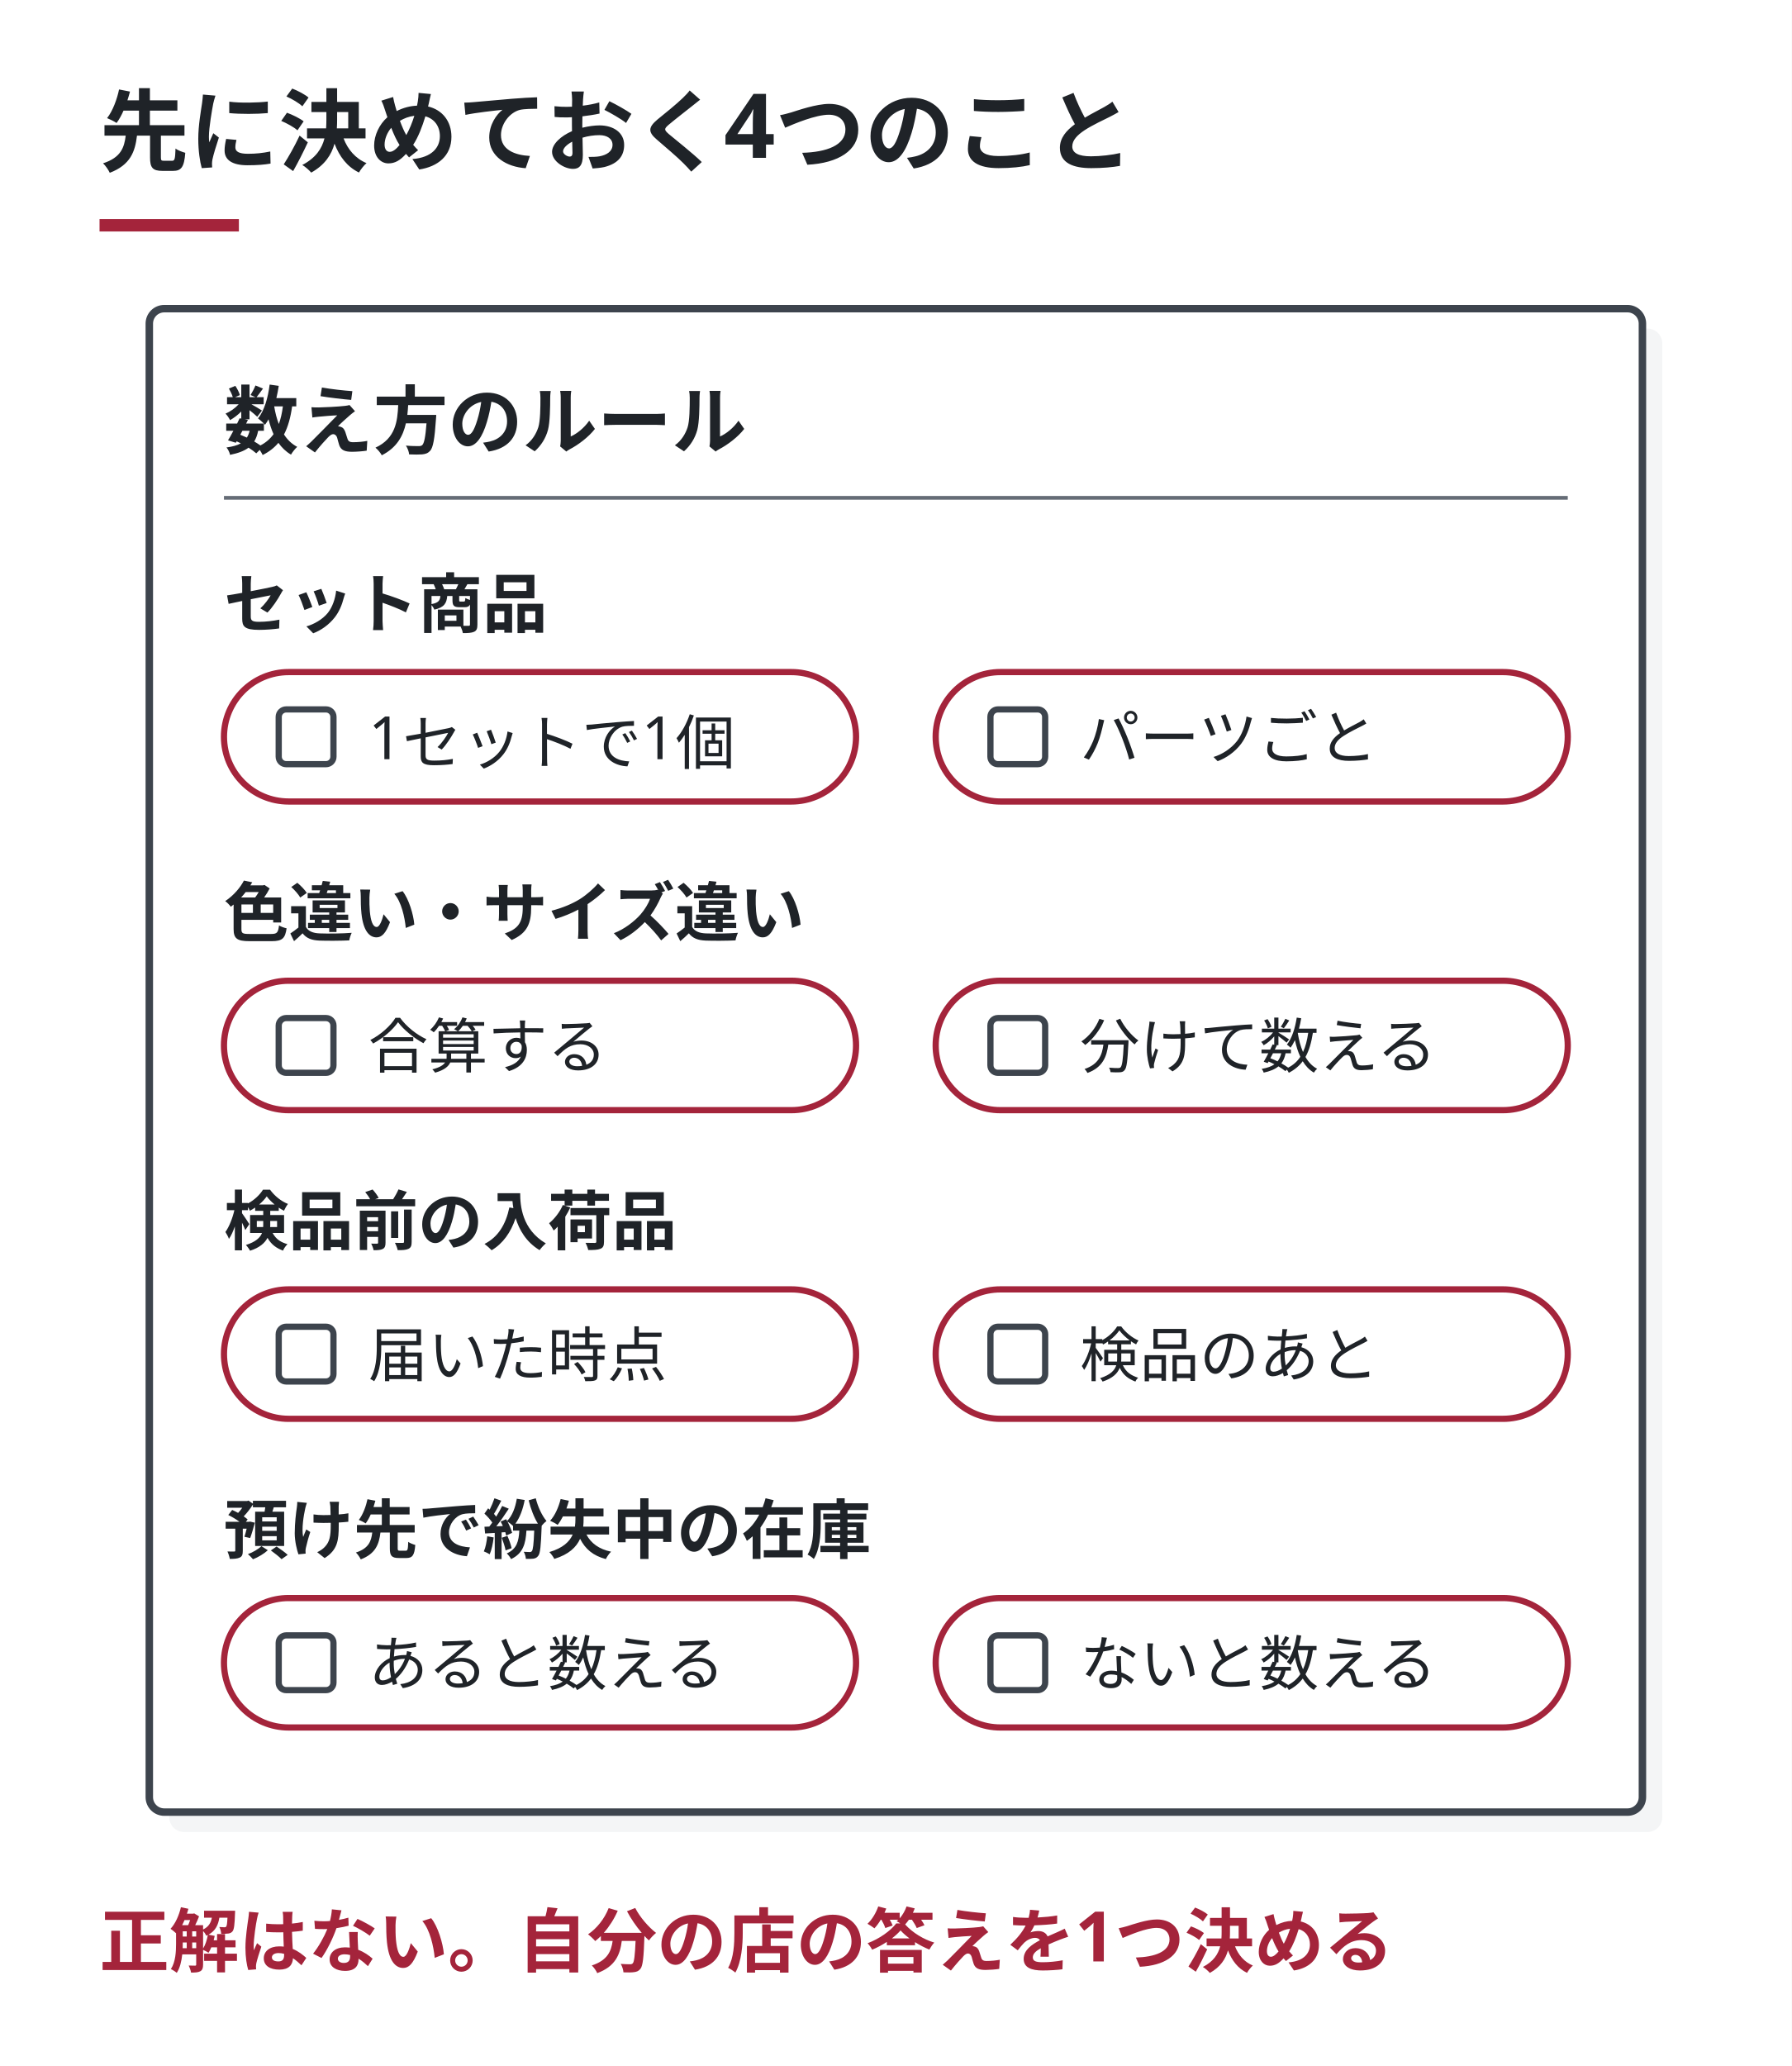
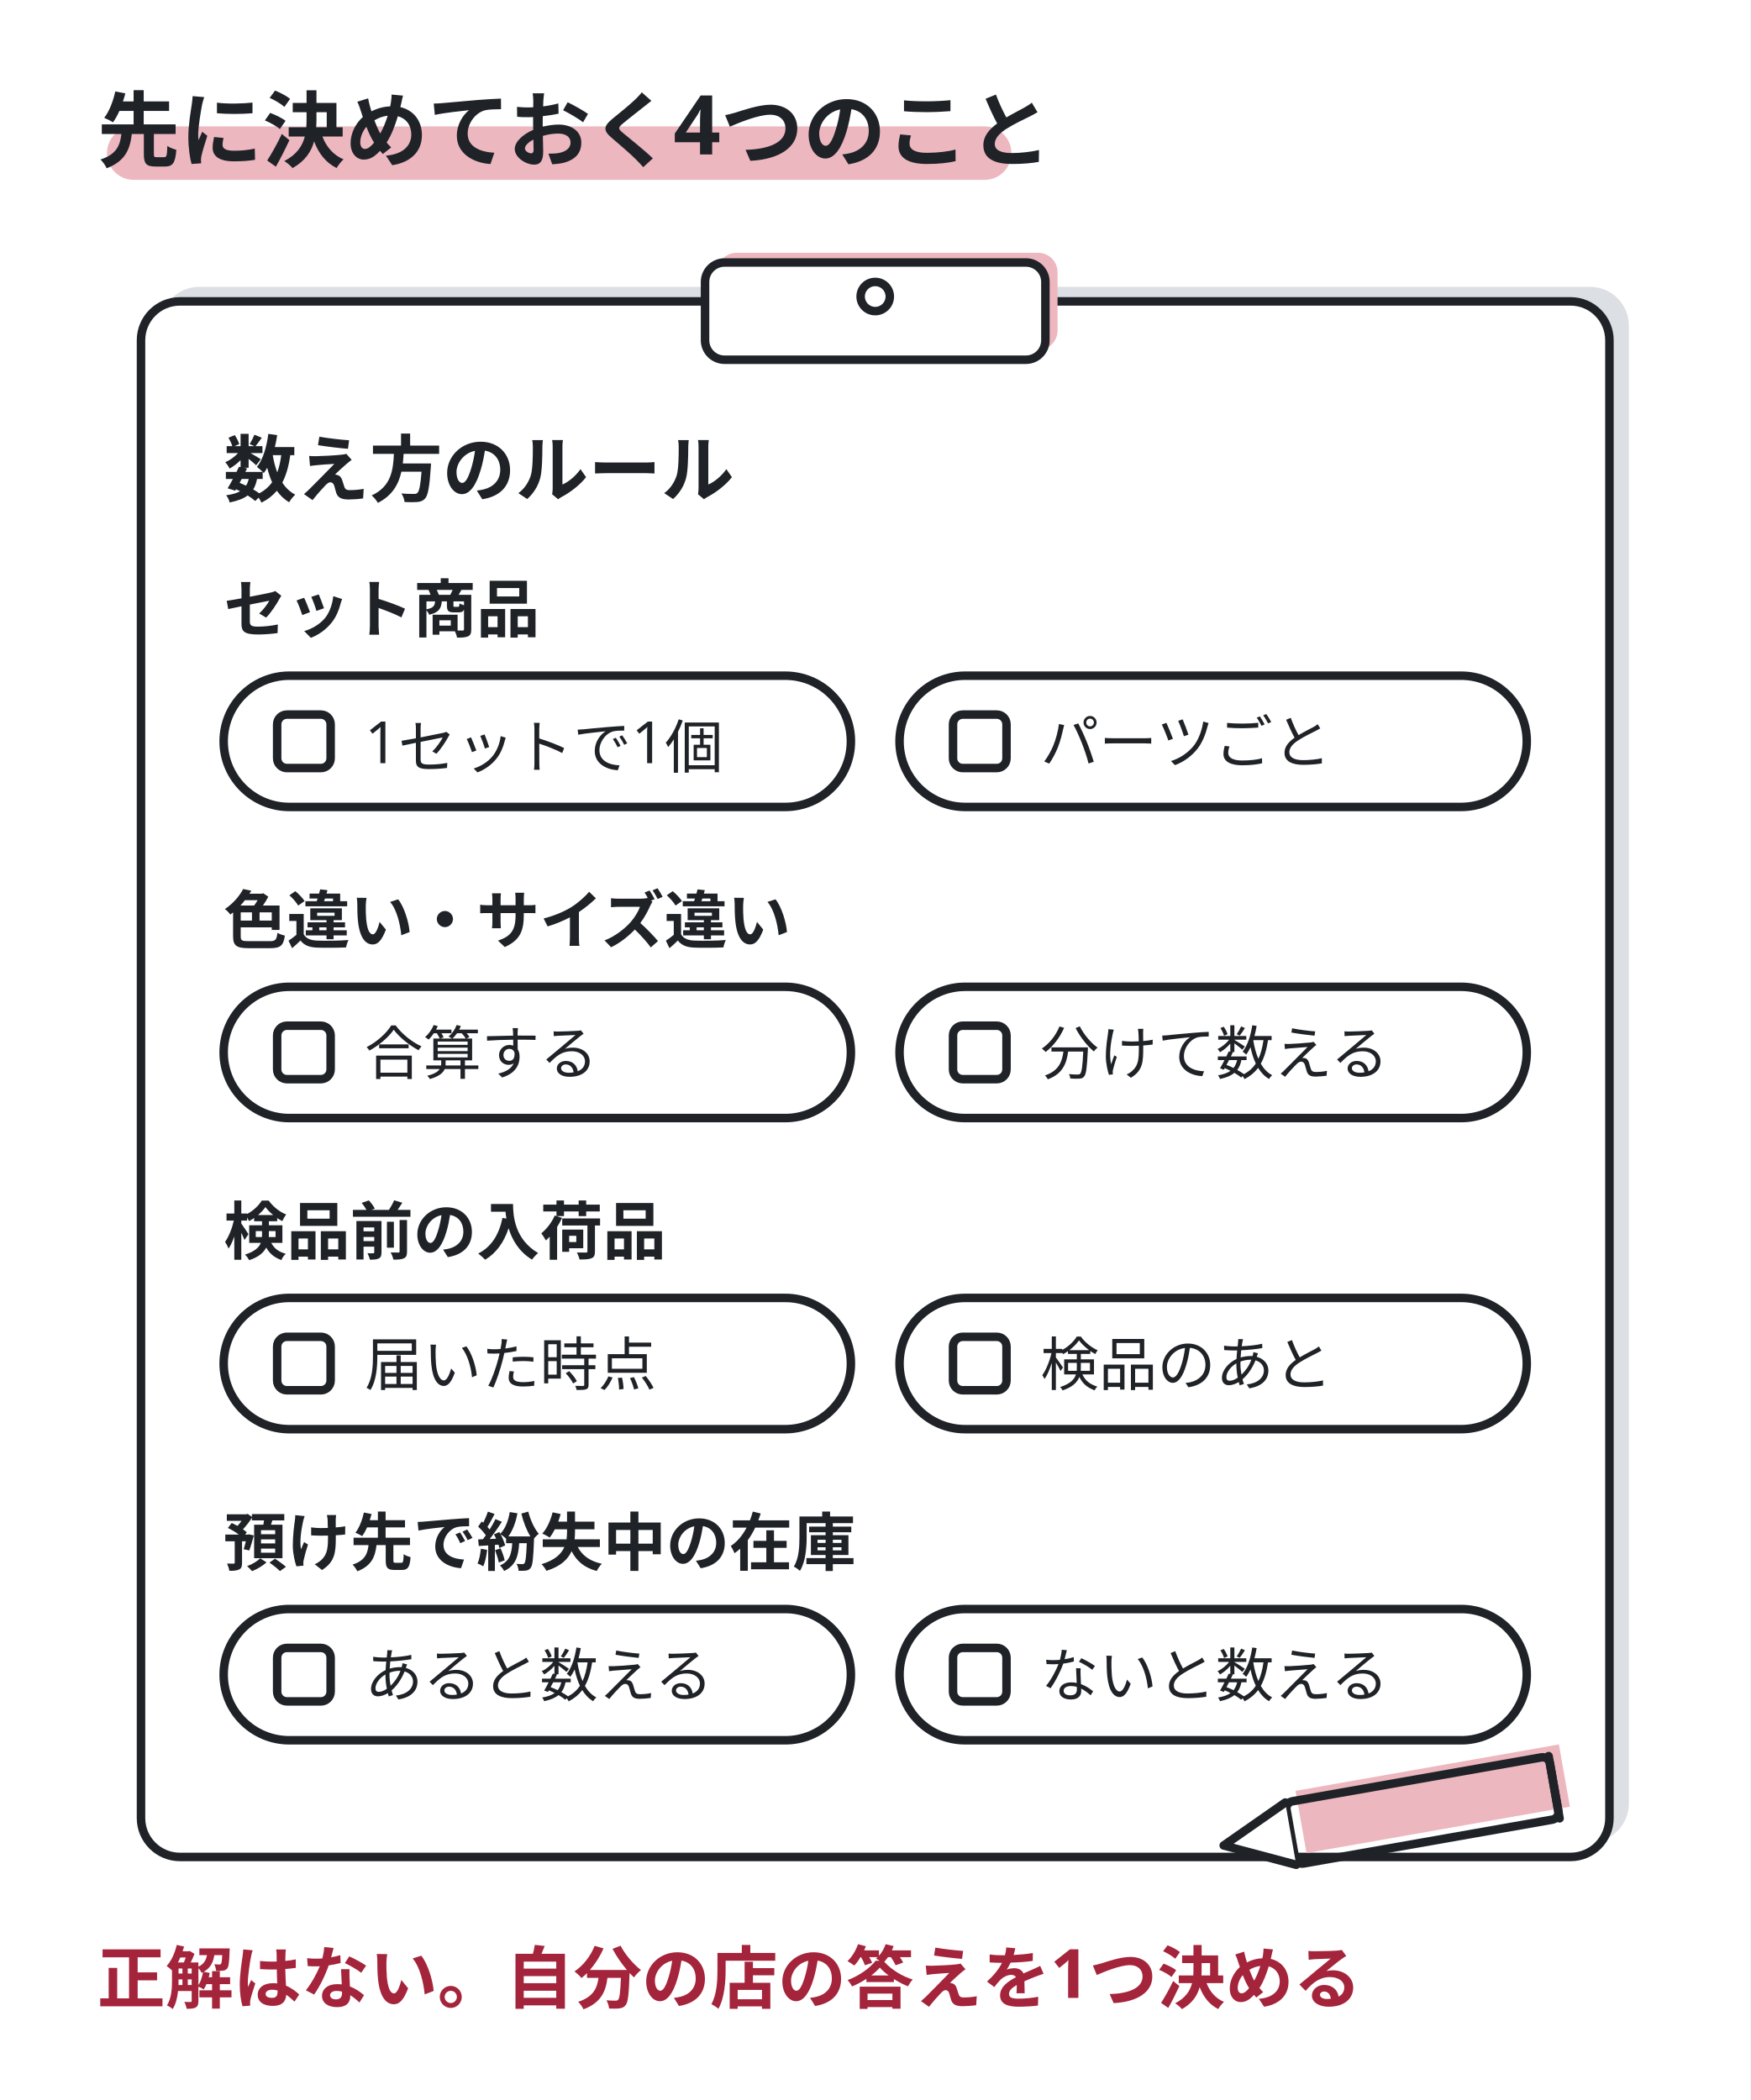
- <svg xmlns="http://www.w3.org/2000/svg" width="720" height="830" viewBox="0 0 720 830" role="img" aria-label="紙1枚の数え方のルール。セット商品は1セットで1個かパーツごとか、色違い・サイズ違いは合算するか分けて数えるか、検品前の入荷品は届いた時点か検品のあとか、預け先で紛失中の在庫はあると数えるかないと数えるか。正解はなく、自分の店の答えを1つ決める">
-   <rect width="720" height="830" fill="#FFFFFF" />
-   <g font-family="'Hiragino Sans','Yu Gothic UI','Noto Sans JP','Meiryo',sans-serif">
-     <text x="40" y="66" font-size="36" font-weight="700" fill="#1F2328">先に決めておく4つのこと</text>
-     <rect x="40" y="88" width="56" height="5" fill="#A4243B" />
-     <rect x="68" y="132" width="600" height="604" rx="6" fill="#F4F5F6" />
-     <rect x="60" y="124" width="600" height="604" rx="6" fill="#FFFFFF" stroke="#3D444D" stroke-width="3" />
-     <text x="90" y="180" font-size="30" font-weight="700" fill="#1F2328">数え方のルール</text>
-     <line x1="90" y1="200" x2="630" y2="200" stroke="#656C76" stroke-width="1.5" />
-     <text x="90" y="252" font-size="26" font-weight="700" fill="#1F2328">セット商品</text>
-     <rect x="90" y="270" width="254" height="52" rx="26" fill="#FFFFFF" stroke="#A4243B" stroke-width="2.5" />
-     <rect x="112" y="285" width="22" height="22" rx="3" fill="#FFFFFF" stroke="#3D444D" stroke-width="2.5" />
-     <text x="148" y="305" font-size="24" font-weight="400" fill="#1F2328">1セットで1個</text>
-     <rect x="376" y="270" width="254" height="52" rx="26" fill="#FFFFFF" stroke="#A4243B" stroke-width="2.5" />
-     <rect x="398" y="285" width="22" height="22" rx="3" fill="#FFFFFF" stroke="#3D444D" stroke-width="2.5" />
-     <text x="434" y="305" font-size="24" font-weight="400" fill="#1F2328">パーツごと</text>
-     <text x="90" y="376" font-size="26" font-weight="700" fill="#1F2328">色違い・サイズ違い</text>
-     <rect x="90" y="394" width="254" height="52" rx="26" fill="#FFFFFF" stroke="#A4243B" stroke-width="2.5" />
-     <rect x="112" y="409" width="22" height="22" rx="3" fill="#FFFFFF" stroke="#3D444D" stroke-width="2.5" />
-     <text x="148" y="429" font-size="24" font-weight="400" fill="#1F2328">合算する</text>
-     <rect x="376" y="394" width="254" height="52" rx="26" fill="#FFFFFF" stroke="#A4243B" stroke-width="2.5" />
-     <rect x="398" y="409" width="22" height="22" rx="3" fill="#FFFFFF" stroke="#3D444D" stroke-width="2.5" />
-     <text x="434" y="429" font-size="24" font-weight="400" fill="#1F2328">分けて数える</text>
-     <text x="90" y="500" font-size="26" font-weight="700" fill="#1F2328">検品前の入荷品</text>
-     <rect x="90" y="518" width="254" height="52" rx="26" fill="#FFFFFF" stroke="#A4243B" stroke-width="2.5" />
-     <rect x="112" y="533" width="22" height="22" rx="3" fill="#FFFFFF" stroke="#3D444D" stroke-width="2.5" />
-     <text x="148" y="553" font-size="24" font-weight="400" fill="#1F2328">届いた時点</text>
-     <rect x="376" y="518" width="254" height="52" rx="26" fill="#FFFFFF" stroke="#A4243B" stroke-width="2.5" />
-     <rect x="398" y="533" width="22" height="22" rx="3" fill="#FFFFFF" stroke="#3D444D" stroke-width="2.5" />
-     <text x="434" y="553" font-size="24" font-weight="400" fill="#1F2328">検品のあと</text>
-     <text x="90" y="624" font-size="26" font-weight="700" fill="#1F2328">預け先で紛失中の在庫</text>
-     <rect x="90" y="642" width="254" height="52" rx="26" fill="#FFFFFF" stroke="#A4243B" stroke-width="2.5" />
-     <rect x="112" y="657" width="22" height="22" rx="3" fill="#FFFFFF" stroke="#3D444D" stroke-width="2.5" />
-     <text x="148" y="677" font-size="24" font-weight="400" fill="#1F2328">あると数える</text>
-     <rect x="376" y="642" width="254" height="52" rx="26" fill="#FFFFFF" stroke="#A4243B" stroke-width="2.5" />
-     <rect x="398" y="657" width="22" height="22" rx="3" fill="#FFFFFF" stroke="#3D444D" stroke-width="2.5" />
-     <text x="434" y="677" font-size="24" font-weight="400" fill="#1F2328">ないと数える</text>
-     <text x="40" y="790" font-size="28" font-weight="700" fill="#A4243B">正解はない。自分の店の答えを1つ決める</text>
+ <svg xmlns="http://www.w3.org/2000/svg" width="720" height="864" viewBox="0 0 720 864" role="img" aria-label="紙1枚の数え方のルール。セット商品、色違い・サイズ違い、検品前の入荷品、預け先で紛失中の在庫について、それぞれどちらで数えるかに印を付ける">
+   <rect width="720" height="864" fill="#FFFFFF" />
+   <g font-family="'Hiragino Maru Gothic ProN','Hiragino Sans','Noto Sans JP','Meiryo',sans-serif">
+     <rect x="44" y="52" width="372" height="22" rx="11" fill="#EDB7BF" />
+     <text x="40" y="66" font-size="34" font-weight="700" fill="#1F2328">先に決めておく4つのこと</text>
+     <rect x="66" y="118" width="604" height="640" rx="16" fill="#DCDFE3" />
+     <rect x="58" y="124" width="604" height="640" rx="16" fill="#FFFFFF" stroke="#1F2328" stroke-width="3.5" stroke-linecap="round" stroke-linejoin="round" />
+     <rect x="295" y="104" width="140" height="40" rx="8" fill="#EDB7BF" />
+     <rect x="290" y="108" width="140" height="40" rx="8" fill="#FFFFFF" stroke="#1F2328" stroke-width="3.5" stroke-linecap="round" stroke-linejoin="round" />
+     <circle fill="none" cx="360" cy="122" r="6" stroke="#1F2328" stroke-width="3.5" stroke-linecap="round" stroke-linejoin="round" />
+     <text x="92" y="204" font-size="30" font-weight="700" fill="#1F2328">数え方のルール</text>
+     <text x="92" y="260" font-size="26" font-weight="700" fill="#1F2328">セット商品</text>
+     <rect fill="none" x="92" y="278" width="258" height="54" rx="27" stroke="#1F2328" stroke-width="3.5" stroke-linecap="round" stroke-linejoin="round" />
+     <rect fill="none" x="114" y="294" width="22" height="22" rx="4" stroke="#1F2328" stroke-width="3.5" stroke-linecap="round" stroke-linejoin="round" />
+     <text x="150" y="314" font-size="24" font-weight="400" fill="#1F2328">1セットで1個</text>
+     <rect fill="none" x="370" y="278" width="258" height="54" rx="27" stroke="#1F2328" stroke-width="3.5" stroke-linecap="round" stroke-linejoin="round" />
+     <rect fill="none" x="392" y="294" width="22" height="22" rx="4" stroke="#1F2328" stroke-width="3.5" stroke-linecap="round" stroke-linejoin="round" />
+     <text x="428" y="314" font-size="24" font-weight="400" fill="#1F2328">パーツごと</text>
+     <text x="92" y="388" font-size="26" font-weight="700" fill="#1F2328">色違い・サイズ違い</text>
+     <rect fill="none" x="92" y="406" width="258" height="54" rx="27" stroke="#1F2328" stroke-width="3.5" stroke-linecap="round" stroke-linejoin="round" />
+     <rect fill="none" x="114" y="422" width="22" height="22" rx="4" stroke="#1F2328" stroke-width="3.5" stroke-linecap="round" stroke-linejoin="round" />
+     <text x="150" y="442" font-size="24" font-weight="400" fill="#1F2328">合算する</text>
+     <rect fill="none" x="370" y="406" width="258" height="54" rx="27" stroke="#1F2328" stroke-width="3.5" stroke-linecap="round" stroke-linejoin="round" />
+     <rect fill="none" x="392" y="422" width="22" height="22" rx="4" stroke="#1F2328" stroke-width="3.5" stroke-linecap="round" stroke-linejoin="round" />
+     <text x="428" y="442" font-size="24" font-weight="400" fill="#1F2328">分けて数える</text>
+     <text x="92" y="516" font-size="26" font-weight="700" fill="#1F2328">検品前の入荷品</text>
+     <rect fill="none" x="92" y="534" width="258" height="54" rx="27" stroke="#1F2328" stroke-width="3.5" stroke-linecap="round" stroke-linejoin="round" />
+     <rect fill="none" x="114" y="550" width="22" height="22" rx="4" stroke="#1F2328" stroke-width="3.5" stroke-linecap="round" stroke-linejoin="round" />
+     <text x="150" y="570" font-size="24" font-weight="400" fill="#1F2328">届いた時点</text>
+     <rect fill="none" x="370" y="534" width="258" height="54" rx="27" stroke="#1F2328" stroke-width="3.5" stroke-linecap="round" stroke-linejoin="round" />
+     <rect fill="none" x="392" y="550" width="22" height="22" rx="4" stroke="#1F2328" stroke-width="3.5" stroke-linecap="round" stroke-linejoin="round" />
+     <text x="428" y="570" font-size="24" font-weight="400" fill="#1F2328">検品のあと</text>
+     <text x="92" y="644" font-size="26" font-weight="700" fill="#1F2328">預け先で紛失中の在庫</text>
+     <rect fill="none" x="92" y="662" width="258" height="54" rx="27" stroke="#1F2328" stroke-width="3.5" stroke-linecap="round" stroke-linejoin="round" />
+     <rect fill="none" x="114" y="678" width="22" height="22" rx="4" stroke="#1F2328" stroke-width="3.5" stroke-linecap="round" stroke-linejoin="round" />
+     <text x="150" y="698" font-size="24" font-weight="400" fill="#1F2328">あると数える</text>
+     <rect fill="none" x="370" y="662" width="258" height="54" rx="27" stroke="#1F2328" stroke-width="3.5" stroke-linecap="round" stroke-linejoin="round" />
+     <rect fill="none" x="392" y="678" width="22" height="22" rx="4" stroke="#1F2328" stroke-width="3.5" stroke-linecap="round" stroke-linejoin="round" />
+     <text x="428" y="698" font-size="24" font-weight="400" fill="#1F2328">ないと数える</text>
+     <g transform="rotate(-10 590 744)">
+       <rect x="535" y="727" width="110" height="26" fill="#EDB7BF" />
+       <rect fill="none" x="530" y="731" width="110" height="26" rx="3" stroke="#1F2328" stroke-width="3.5" stroke-linecap="round" stroke-linejoin="round" />
+       <path d="M530 731 L502 744 L530 757" fill="#FFFFFF" stroke="#1F2328" stroke-width="3.5" stroke-linecap="round" stroke-linejoin="round" />
+       <path fill="none" d="M640 731 v26" stroke="#1F2328" stroke-width="3.5" stroke-linecap="round" stroke-linejoin="round" />
+     </g>
+     <text x="40" y="824" font-size="28" font-weight="700" fill="#A4243B">正解はない。自分の店の答えを1つ決める</text>
  </g>
</svg>
